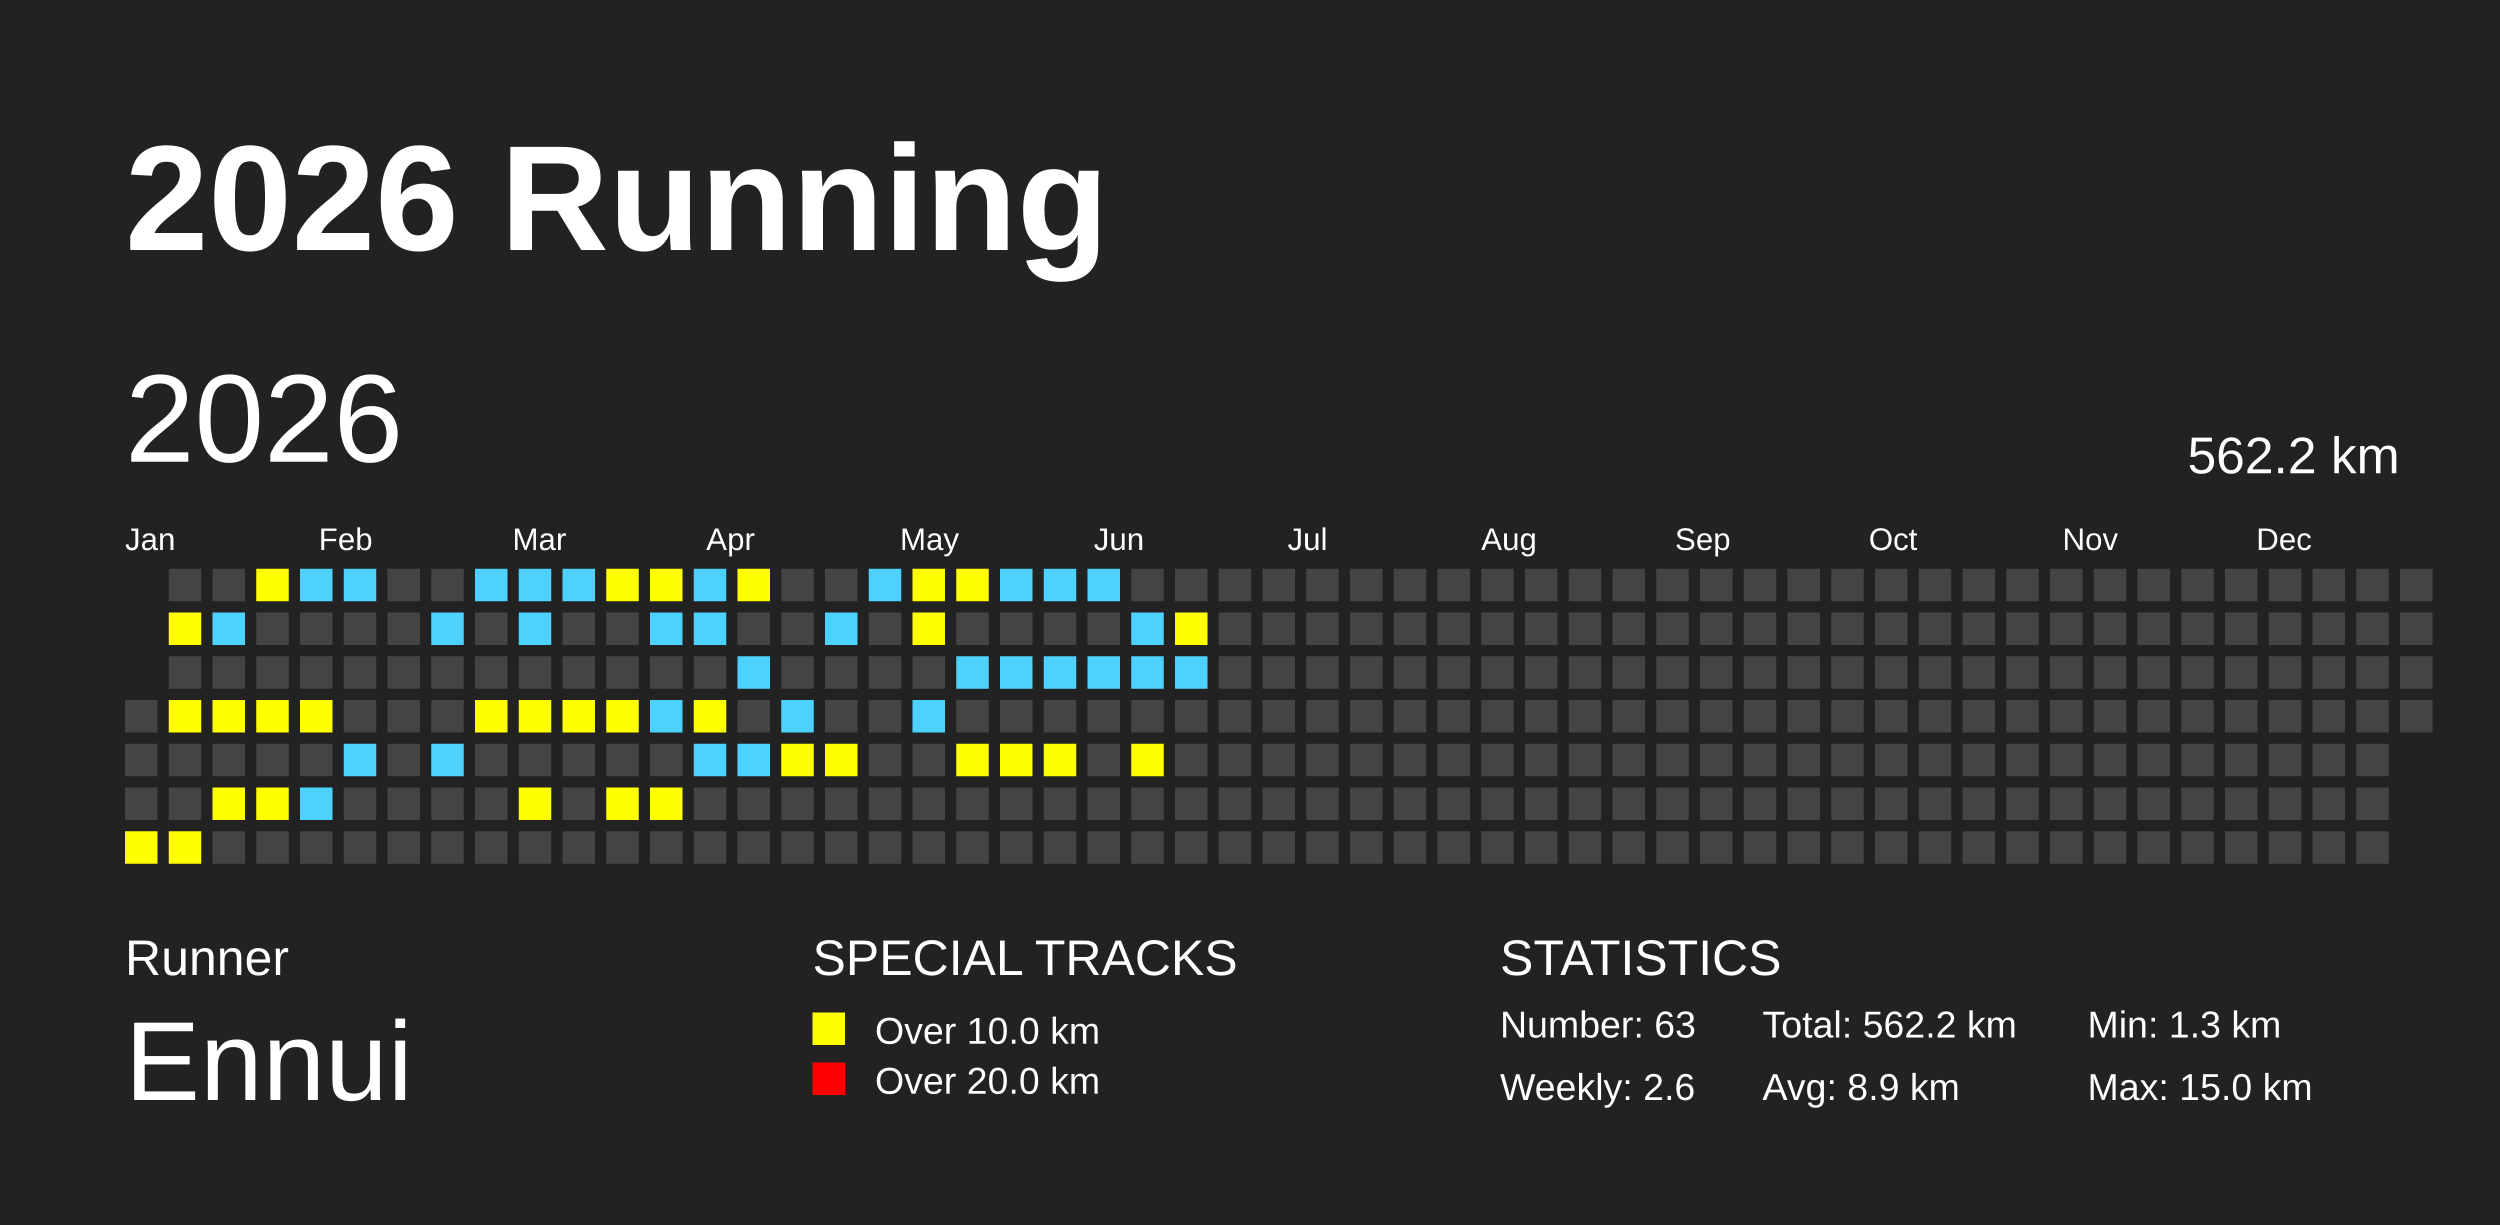
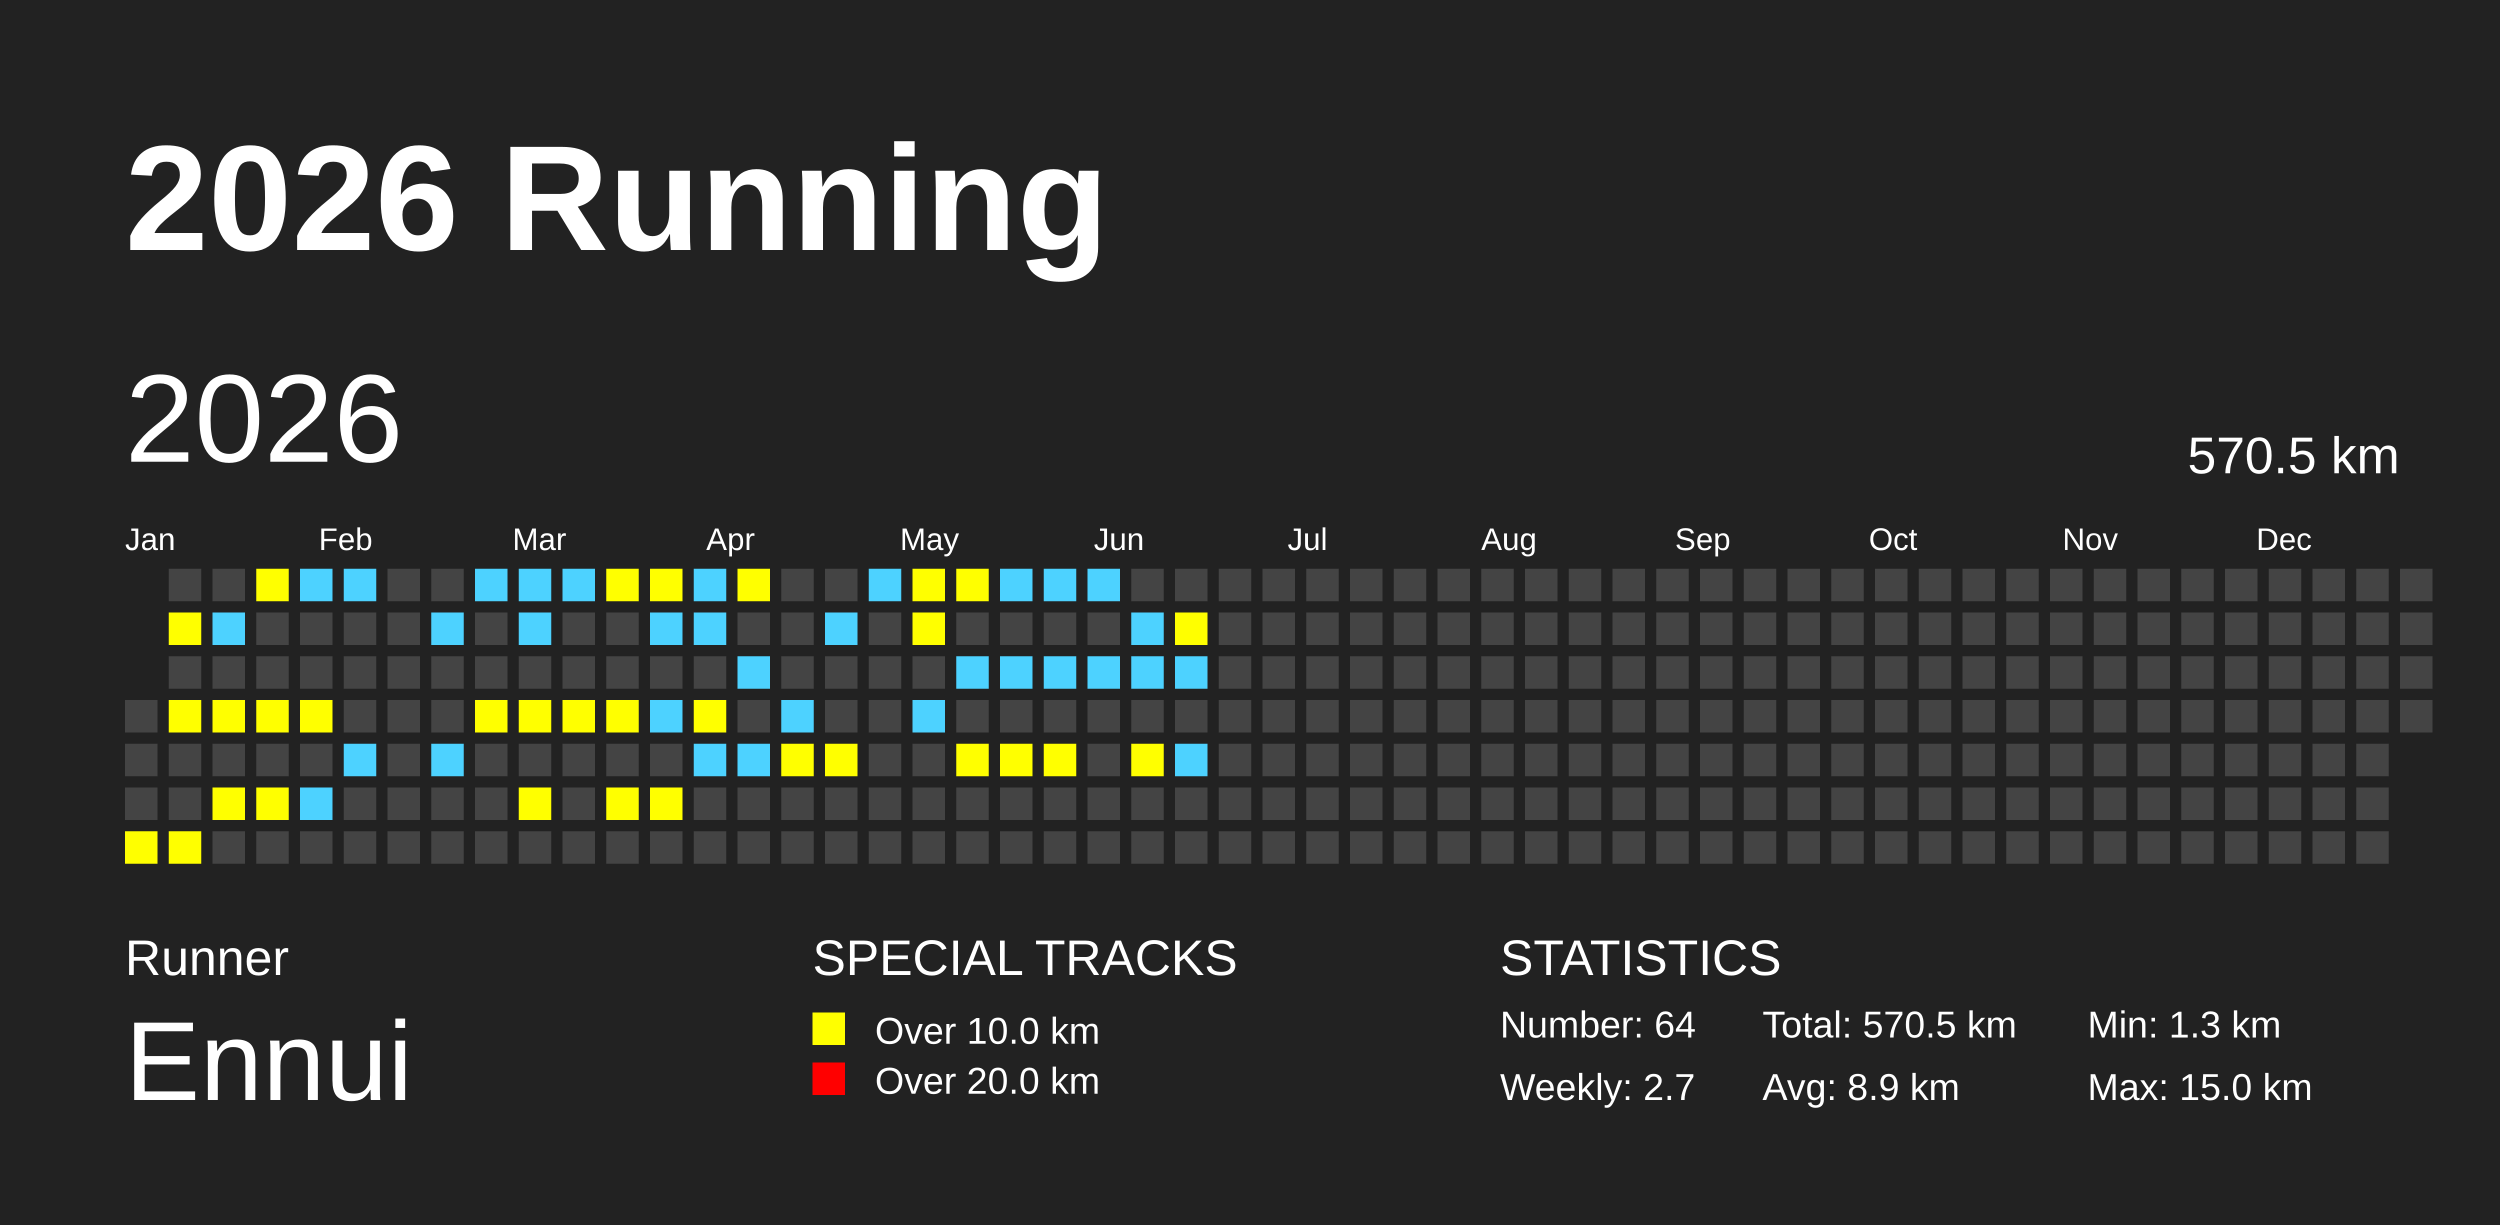
<svg xmlns="http://www.w3.org/2000/svg" baseProfile="full" height="98mm" version="1.1" viewBox="0,0,200,98" width="200mm">
  <defs />
  <rect fill="#222222" height="98" width="200" x="0" y="0" />
  <text fill="#FFFFFF" style="font-size:12px; font-family:Arial; font-weight:bold;" x="10" y="20">2026 Running</text>
  <text fill="#FFFFFF" style="font-size:4px; font-family:Arial" x="10" y="78">Runner</text>
  <text fill="#FFFFFF" style="font-size:9px; font-family:Arial" x="10" y="88">Ennui</text>
  <text fill="#FFFFFF" style="font-size:4px; font-family:Arial" x="65" y="78">SPECIAL TRACKS</text>
  <rect fill="yellow" height="2.6" width="2.6" x="65" y="81" />
  <text fill="#FFFFFF" style="font-size:3px; font-family:Arial" x="70" y="83.5">Over 10.0 km</text>
  <rect fill="red" height="2.6" width="2.6" x="65" y="85" />
  <text fill="#FFFFFF" style="font-size:3px; font-family:Arial" x="70" y="87.5">Over 20.0 km</text>
  <text fill="#FFFFFF" style="font-size:4px; font-family:Arial" x="120" y="78">STATISTICS</text>
-   <text fill="#FFFFFF" style="font-size:3px; font-family:Arial" x="120" y="83">Number: 63</text>
-   <text fill="#FFFFFF" style="font-size:3px; font-family:Arial" x="120" y="88">Weekly: 2.6</text>
-   <text fill="#FFFFFF" style="font-size:3px; font-family:Arial" x="141" y="83">Total: 562.2 km</text>
+   <text fill="#FFFFFF" style="font-size:3px; font-family:Arial" x="120" y="83">Number: 64</text>
+   <text fill="#FFFFFF" style="font-size:3px; font-family:Arial" x="120" y="88">Weekly: 2.7</text>
+   <text fill="#FFFFFF" style="font-size:3px; font-family:Arial" x="141" y="83">Total: 570.5 km</text>
  <text fill="#FFFFFF" style="font-size:3px; font-family:Arial" x="141" y="88">Avg: 8.9 km</text>
  <text fill="#FFFFFF" style="font-size:3px; font-family:Arial" x="167" y="83">Min: 1.3 km</text>
  <text fill="#FFFFFF" style="font-size:3px; font-family:Arial" x="167" y="88">Max: 15.0 km</text>
  <text dominant-baseline="hanging" fill="#FFFFFF" style="font-size:10.0px; font-family:Arial;" x="10" y="30">2026</text>
-   <text dominant-baseline="hanging" fill="#FFFFFF" style="font-size:4.125px; font-family:Arial;" x="175" y="35">562.2 km</text>
+   <text dominant-baseline="hanging" fill="#FFFFFF" style="font-size:4.125px; font-family:Arial;" x="175" y="35">570.5 km</text>
  <text fill="#FFFFFF" style="font-size:2.5px; font-family:Arial" x="10.0" y="44">Jan</text>
  <text fill="#FFFFFF" style="font-size:2.5px; font-family:Arial" x="25.5" y="44">Feb</text>
  <text fill="#FFFFFF" style="font-size:2.5px; font-family:Arial" x="41.0" y="44">Mar</text>
  <text fill="#FFFFFF" style="font-size:2.5px; font-family:Arial" x="56.5" y="44">Apr</text>
  <text fill="#FFFFFF" style="font-size:2.5px; font-family:Arial" x="72.0" y="44">May</text>
  <text fill="#FFFFFF" style="font-size:2.5px; font-family:Arial" x="87.5" y="44">Jun</text>
  <text fill="#FFFFFF" style="font-size:2.5px; font-family:Arial" x="103.0" y="44">Jul</text>
  <text fill="#FFFFFF" style="font-size:2.5px; font-family:Arial" x="118.5" y="44">Aug</text>
  <text fill="#FFFFFF" style="font-size:2.5px; font-family:Arial" x="134.0" y="44">Sep</text>
  <text fill="#FFFFFF" style="font-size:2.5px; font-family:Arial" x="149.5" y="44">Oct</text>
  <text fill="#FFFFFF" style="font-size:2.5px; font-family:Arial" x="165.0" y="44">Nov</text>
  <text fill="#FFFFFF" style="font-size:2.5px; font-family:Arial" x="180.5" y="44">Dec</text>
  <rect fill="#444444" height="2.6" width="2.6" x="10.0" y="56.0" />
  <rect fill="#444444" height="2.6" width="2.6" x="10.0" y="59.5" />
  <rect fill="#444444" height="2.6" width="2.6" x="10.0" y="63.0" />
  <rect fill="yellow" height="2.6" width="2.6" x="10.0" y="66.5" />
  <rect fill="#444444" height="2.6" width="2.6" x="13.5" y="45.5" />
  <rect fill="yellow" height="2.6" width="2.6" x="13.5" y="49.0" />
  <rect fill="#444444" height="2.6" width="2.6" x="13.5" y="52.5" />
  <rect fill="yellow" height="2.6" width="2.6" x="13.5" y="56.0" />
  <rect fill="#444444" height="2.6" width="2.6" x="13.5" y="59.5" />
  <rect fill="#444444" height="2.6" width="2.6" x="13.5" y="63.0" />
  <rect fill="yellow" height="2.6" width="2.6" x="13.5" y="66.5" />
  <rect fill="#444444" height="2.6" width="2.6" x="17.0" y="45.5" />
  <rect fill="#4DD2FF" height="2.6" width="2.6" x="17.0" y="49.0" />
  <rect fill="#444444" height="2.6" width="2.6" x="17.0" y="52.5" />
  <rect fill="yellow" height="2.6" width="2.6" x="17.0" y="56.0" />
  <rect fill="#444444" height="2.6" width="2.6" x="17.0" y="59.5" />
  <rect fill="yellow" height="2.6" width="2.6" x="17.0" y="63.0" />
  <rect fill="#444444" height="2.6" width="2.6" x="17.0" y="66.5" />
  <rect fill="yellow" height="2.6" width="2.6" x="20.5" y="45.5" />
  <rect fill="#444444" height="2.6" width="2.6" x="20.5" y="49.0" />
  <rect fill="#444444" height="2.6" width="2.6" x="20.5" y="52.5" />
  <rect fill="yellow" height="2.6" width="2.6" x="20.5" y="56.0" />
  <rect fill="#444444" height="2.6" width="2.6" x="20.5" y="59.5" />
  <rect fill="yellow" height="2.6" width="2.6" x="20.5" y="63.0" />
  <rect fill="#444444" height="2.6" width="2.6" x="20.5" y="66.5" />
  <rect fill="#4DD2FF" height="2.6" width="2.6" x="24.0" y="45.5" />
  <rect fill="#444444" height="2.6" width="2.6" x="24.0" y="49.0" />
  <rect fill="#444444" height="2.6" width="2.6" x="24.0" y="52.5" />
  <rect fill="yellow" height="2.6" width="2.6" x="24.0" y="56.0" />
  <rect fill="#444444" height="2.6" width="2.6" x="24.0" y="59.5" />
  <rect fill="#4DD2FF" height="2.6" width="2.6" x="24.0" y="63.0" />
  <rect fill="#444444" height="2.6" width="2.6" x="24.0" y="66.5" />
  <rect fill="#4DD2FF" height="2.6" width="2.6" x="27.5" y="45.5" />
  <rect fill="#444444" height="2.6" width="2.6" x="27.5" y="49.0" />
  <rect fill="#444444" height="2.6" width="2.6" x="27.5" y="52.5" />
  <rect fill="#444444" height="2.6" width="2.6" x="27.5" y="56.0" />
  <rect fill="#4DD2FF" height="2.6" width="2.6" x="27.5" y="59.5" />
  <rect fill="#444444" height="2.6" width="2.6" x="27.5" y="63.0" />
  <rect fill="#444444" height="2.6" width="2.6" x="27.5" y="66.5" />
  <rect fill="#444444" height="2.6" width="2.6" x="31.0" y="45.5" />
  <rect fill="#444444" height="2.6" width="2.6" x="31.0" y="49.0" />
  <rect fill="#444444" height="2.6" width="2.6" x="31.0" y="52.5" />
  <rect fill="#444444" height="2.6" width="2.6" x="31.0" y="56.0" />
  <rect fill="#444444" height="2.6" width="2.6" x="31.0" y="59.5" />
  <rect fill="#444444" height="2.6" width="2.6" x="31.0" y="63.0" />
  <rect fill="#444444" height="2.6" width="2.6" x="31.0" y="66.5" />
  <rect fill="#444444" height="2.6" width="2.6" x="34.5" y="45.5" />
  <rect fill="#4DD2FF" height="2.6" width="2.6" x="34.5" y="49.0" />
  <rect fill="#444444" height="2.6" width="2.6" x="34.5" y="52.5" />
  <rect fill="#444444" height="2.6" width="2.6" x="34.5" y="56.0" />
  <rect fill="#4DD2FF" height="2.6" width="2.6" x="34.5" y="59.5" />
  <rect fill="#444444" height="2.6" width="2.6" x="34.5" y="63.0" />
  <rect fill="#444444" height="2.6" width="2.6" x="34.5" y="66.5" />
  <rect fill="#4DD2FF" height="2.6" width="2.6" x="38.0" y="45.5" />
  <rect fill="#444444" height="2.6" width="2.6" x="38.0" y="49.0" />
  <rect fill="#444444" height="2.6" width="2.6" x="38.0" y="52.5" />
  <rect fill="yellow" height="2.6" width="2.6" x="38.0" y="56.0" />
  <rect fill="#444444" height="2.6" width="2.6" x="38.0" y="59.5" />
  <rect fill="#444444" height="2.6" width="2.6" x="38.0" y="63.0" />
  <rect fill="#444444" height="2.6" width="2.6" x="38.0" y="66.5" />
  <rect fill="#4DD2FF" height="2.6" width="2.6" x="41.5" y="45.5" />
  <rect fill="#4DD2FF" height="2.6" width="2.6" x="41.5" y="49.0" />
  <rect fill="#444444" height="2.6" width="2.6" x="41.5" y="52.5" />
  <rect fill="yellow" height="2.6" width="2.6" x="41.5" y="56.0" />
  <rect fill="#444444" height="2.6" width="2.6" x="41.5" y="59.5" />
  <rect fill="yellow" height="2.6" width="2.6" x="41.5" y="63.0" />
  <rect fill="#444444" height="2.6" width="2.6" x="41.5" y="66.5" />
  <rect fill="#4DD2FF" height="2.6" width="2.6" x="45.0" y="45.5" />
  <rect fill="#444444" height="2.6" width="2.6" x="45.0" y="49.0" />
  <rect fill="#444444" height="2.6" width="2.6" x="45.0" y="52.5" />
  <rect fill="yellow" height="2.6" width="2.6" x="45.0" y="56.0" />
  <rect fill="#444444" height="2.6" width="2.6" x="45.0" y="59.5" />
  <rect fill="#444444" height="2.6" width="2.6" x="45.0" y="63.0" />
  <rect fill="#444444" height="2.6" width="2.6" x="45.0" y="66.5" />
  <rect fill="yellow" height="2.6" width="2.6" x="48.5" y="45.5" />
  <rect fill="#444444" height="2.6" width="2.6" x="48.5" y="49.0" />
  <rect fill="#444444" height="2.6" width="2.6" x="48.5" y="52.5" />
  <rect fill="yellow" height="2.6" width="2.6" x="48.5" y="56.0" />
  <rect fill="#444444" height="2.6" width="2.6" x="48.5" y="59.5" />
  <rect fill="yellow" height="2.6" width="2.6" x="48.5" y="63.0" />
  <rect fill="#444444" height="2.6" width="2.6" x="48.5" y="66.5" />
  <rect fill="yellow" height="2.6" width="2.6" x="52.0" y="45.5" />
  <rect fill="#4DD2FF" height="2.6" width="2.6" x="52.0" y="49.0" />
  <rect fill="#444444" height="2.6" width="2.6" x="52.0" y="52.5" />
  <rect fill="#4DD2FF" height="2.6" width="2.6" x="52.0" y="56.0" />
  <rect fill="#444444" height="2.6" width="2.6" x="52.0" y="59.5" />
  <rect fill="yellow" height="2.6" width="2.6" x="52.0" y="63.0" />
  <rect fill="#444444" height="2.6" width="2.6" x="52.0" y="66.5" />
  <rect fill="#4DD2FF" height="2.6" width="2.6" x="55.5" y="45.5" />
  <rect fill="#4DD2FF" height="2.6" width="2.6" x="55.5" y="49.0" />
  <rect fill="#444444" height="2.6" width="2.6" x="55.5" y="52.5" />
  <rect fill="yellow" height="2.6" width="2.6" x="55.5" y="56.0" />
  <rect fill="#4DD2FF" height="2.6" width="2.6" x="55.5" y="59.5" />
  <rect fill="#444444" height="2.6" width="2.6" x="55.5" y="63.0" />
  <rect fill="#444444" height="2.6" width="2.6" x="55.5" y="66.5" />
  <rect fill="yellow" height="2.6" width="2.6" x="59.0" y="45.5" />
  <rect fill="#444444" height="2.6" width="2.6" x="59.0" y="49.0" />
  <rect fill="#4DD2FF" height="2.6" width="2.6" x="59.0" y="52.5" />
  <rect fill="#444444" height="2.6" width="2.6" x="59.0" y="56.0" />
  <rect fill="#4DD2FF" height="2.6" width="2.6" x="59.0" y="59.5" />
  <rect fill="#444444" height="2.6" width="2.6" x="59.0" y="63.0" />
  <rect fill="#444444" height="2.6" width="2.6" x="59.0" y="66.5" />
  <rect fill="#444444" height="2.6" width="2.6" x="62.5" y="45.5" />
  <rect fill="#444444" height="2.6" width="2.6" x="62.5" y="49.0" />
  <rect fill="#444444" height="2.6" width="2.6" x="62.5" y="52.5" />
  <rect fill="#4DD2FF" height="2.6" width="2.6" x="62.5" y="56.0" />
  <rect fill="yellow" height="2.6" width="2.6" x="62.5" y="59.5" />
  <rect fill="#444444" height="2.6" width="2.6" x="62.5" y="63.0" />
  <rect fill="#444444" height="2.6" width="2.6" x="62.5" y="66.5" />
  <rect fill="#444444" height="2.6" width="2.6" x="66.0" y="45.5" />
  <rect fill="#4DD2FF" height="2.6" width="2.6" x="66.0" y="49.0" />
  <rect fill="#444444" height="2.6" width="2.6" x="66.0" y="52.5" />
  <rect fill="#444444" height="2.6" width="2.6" x="66.0" y="56.0" />
  <rect fill="yellow" height="2.6" width="2.6" x="66.0" y="59.5" />
  <rect fill="#444444" height="2.6" width="2.6" x="66.0" y="63.0" />
  <rect fill="#444444" height="2.6" width="2.6" x="66.0" y="66.5" />
  <rect fill="#4DD2FF" height="2.6" width="2.6" x="69.5" y="45.5" />
  <rect fill="#444444" height="2.6" width="2.6" x="69.5" y="49.0" />
  <rect fill="#444444" height="2.6" width="2.6" x="69.5" y="52.5" />
  <rect fill="#444444" height="2.6" width="2.6" x="69.5" y="56.0" />
  <rect fill="#444444" height="2.6" width="2.6" x="69.5" y="59.5" />
  <rect fill="#444444" height="2.6" width="2.6" x="69.5" y="63.0" />
  <rect fill="#444444" height="2.6" width="2.6" x="69.5" y="66.5" />
  <rect fill="yellow" height="2.6" width="2.6" x="73.0" y="45.5" />
  <rect fill="yellow" height="2.6" width="2.6" x="73.0" y="49.0" />
  <rect fill="#444444" height="2.6" width="2.6" x="73.0" y="52.5" />
  <rect fill="#4DD2FF" height="2.6" width="2.6" x="73.0" y="56.0" />
  <rect fill="#444444" height="2.6" width="2.6" x="73.0" y="59.5" />
  <rect fill="#444444" height="2.6" width="2.6" x="73.0" y="63.0" />
  <rect fill="#444444" height="2.6" width="2.6" x="73.0" y="66.5" />
  <rect fill="yellow" height="2.6" width="2.6" x="76.5" y="45.5" />
  <rect fill="#444444" height="2.6" width="2.6" x="76.5" y="49.0" />
  <rect fill="#4DD2FF" height="2.6" width="2.6" x="76.5" y="52.5" />
  <rect fill="#444444" height="2.6" width="2.6" x="76.5" y="56.0" />
  <rect fill="yellow" height="2.6" width="2.6" x="76.5" y="59.5" />
  <rect fill="#444444" height="2.6" width="2.6" x="76.5" y="63.0" />
  <rect fill="#444444" height="2.6" width="2.6" x="76.5" y="66.5" />
  <rect fill="#4DD2FF" height="2.6" width="2.6" x="80.0" y="45.5" />
  <rect fill="#444444" height="2.6" width="2.6" x="80.0" y="49.0" />
  <rect fill="#4DD2FF" height="2.6" width="2.6" x="80.0" y="52.5" />
  <rect fill="#444444" height="2.6" width="2.6" x="80.0" y="56.0" />
  <rect fill="yellow" height="2.6" width="2.6" x="80.0" y="59.5" />
  <rect fill="#444444" height="2.6" width="2.6" x="80.0" y="63.0" />
  <rect fill="#444444" height="2.6" width="2.6" x="80.0" y="66.5" />
  <rect fill="#4DD2FF" height="2.6" width="2.6" x="83.5" y="45.5" />
  <rect fill="#444444" height="2.6" width="2.6" x="83.5" y="49.0" />
  <rect fill="#4DD2FF" height="2.6" width="2.6" x="83.5" y="52.5" />
  <rect fill="#444444" height="2.6" width="2.6" x="83.5" y="56.0" />
  <rect fill="yellow" height="2.6" width="2.6" x="83.5" y="59.5" />
  <rect fill="#444444" height="2.6" width="2.6" x="83.5" y="63.0" />
  <rect fill="#444444" height="2.6" width="2.6" x="83.5" y="66.5" />
  <rect fill="#4DD2FF" height="2.6" width="2.6" x="87.0" y="45.5" />
  <rect fill="#444444" height="2.6" width="2.6" x="87.0" y="49.0" />
  <rect fill="#4DD2FF" height="2.6" width="2.6" x="87.0" y="52.5" />
  <rect fill="#444444" height="2.6" width="2.6" x="87.0" y="56.0" />
  <rect fill="#444444" height="2.6" width="2.6" x="87.0" y="59.5" />
  <rect fill="#444444" height="2.6" width="2.6" x="87.0" y="63.0" />
  <rect fill="#444444" height="2.6" width="2.6" x="87.0" y="66.5" />
  <rect fill="#444444" height="2.6" width="2.6" x="90.5" y="45.5" />
  <rect fill="#4DD2FF" height="2.6" width="2.6" x="90.5" y="49.0" />
  <rect fill="#4DD2FF" height="2.6" width="2.6" x="90.5" y="52.5" />
  <rect fill="#444444" height="2.6" width="2.6" x="90.5" y="56.0" />
  <rect fill="yellow" height="2.6" width="2.6" x="90.5" y="59.5" />
  <rect fill="#444444" height="2.6" width="2.6" x="90.5" y="63.0" />
  <rect fill="#444444" height="2.6" width="2.6" x="90.5" y="66.5" />
  <rect fill="#444444" height="2.6" width="2.6" x="94.0" y="45.5" />
  <rect fill="yellow" height="2.6" width="2.6" x="94.0" y="49.0" />
  <rect fill="#4DD2FF" height="2.6" width="2.6" x="94.0" y="52.5" />
  <rect fill="#444444" height="2.6" width="2.6" x="94.0" y="56.0" />
-   <rect fill="#444444" height="2.6" width="2.6" x="94.0" y="59.5" />
+   <rect fill="#4DD2FF" height="2.6" width="2.6" x="94.0" y="59.5" />
  <rect fill="#444444" height="2.6" width="2.6" x="94.0" y="63.0" />
  <rect fill="#444444" height="2.6" width="2.6" x="94.0" y="66.5" />
  <rect fill="#444444" height="2.6" width="2.6" x="97.5" y="45.5" />
  <rect fill="#444444" height="2.6" width="2.6" x="97.5" y="49.0" />
  <rect fill="#444444" height="2.6" width="2.6" x="97.5" y="52.5" />
  <rect fill="#444444" height="2.6" width="2.6" x="97.5" y="56.0" />
  <rect fill="#444444" height="2.6" width="2.6" x="97.5" y="59.5" />
  <rect fill="#444444" height="2.6" width="2.6" x="97.5" y="63.0" />
  <rect fill="#444444" height="2.6" width="2.6" x="97.5" y="66.5" />
  <rect fill="#444444" height="2.6" width="2.6" x="101.0" y="45.5" />
  <rect fill="#444444" height="2.6" width="2.6" x="101.0" y="49.0" />
  <rect fill="#444444" height="2.6" width="2.6" x="101.0" y="52.5" />
  <rect fill="#444444" height="2.6" width="2.6" x="101.0" y="56.0" />
  <rect fill="#444444" height="2.6" width="2.6" x="101.0" y="59.5" />
  <rect fill="#444444" height="2.6" width="2.6" x="101.0" y="63.0" />
  <rect fill="#444444" height="2.6" width="2.6" x="101.0" y="66.5" />
  <rect fill="#444444" height="2.6" width="2.6" x="104.5" y="45.5" />
  <rect fill="#444444" height="2.6" width="2.6" x="104.5" y="49.0" />
  <rect fill="#444444" height="2.6" width="2.6" x="104.5" y="52.5" />
  <rect fill="#444444" height="2.6" width="2.6" x="104.5" y="56.0" />
  <rect fill="#444444" height="2.6" width="2.6" x="104.5" y="59.5" />
  <rect fill="#444444" height="2.6" width="2.6" x="104.5" y="63.0" />
  <rect fill="#444444" height="2.6" width="2.6" x="104.5" y="66.5" />
  <rect fill="#444444" height="2.6" width="2.6" x="108.0" y="45.5" />
  <rect fill="#444444" height="2.6" width="2.6" x="108.0" y="49.0" />
  <rect fill="#444444" height="2.6" width="2.6" x="108.0" y="52.5" />
  <rect fill="#444444" height="2.6" width="2.6" x="108.0" y="56.0" />
  <rect fill="#444444" height="2.6" width="2.6" x="108.0" y="59.5" />
  <rect fill="#444444" height="2.6" width="2.6" x="108.0" y="63.0" />
  <rect fill="#444444" height="2.6" width="2.6" x="108.0" y="66.5" />
  <rect fill="#444444" height="2.6" width="2.6" x="111.5" y="45.5" />
  <rect fill="#444444" height="2.6" width="2.6" x="111.5" y="49.0" />
  <rect fill="#444444" height="2.6" width="2.6" x="111.5" y="52.5" />
  <rect fill="#444444" height="2.6" width="2.6" x="111.5" y="56.0" />
  <rect fill="#444444" height="2.6" width="2.6" x="111.5" y="59.5" />
  <rect fill="#444444" height="2.6" width="2.6" x="111.5" y="63.0" />
  <rect fill="#444444" height="2.6" width="2.6" x="111.5" y="66.5" />
  <rect fill="#444444" height="2.6" width="2.6" x="115.0" y="45.5" />
  <rect fill="#444444" height="2.6" width="2.6" x="115.0" y="49.0" />
  <rect fill="#444444" height="2.6" width="2.6" x="115.0" y="52.5" />
  <rect fill="#444444" height="2.6" width="2.6" x="115.0" y="56.0" />
  <rect fill="#444444" height="2.6" width="2.6" x="115.0" y="59.5" />
  <rect fill="#444444" height="2.6" width="2.6" x="115.0" y="63.0" />
  <rect fill="#444444" height="2.6" width="2.6" x="115.0" y="66.5" />
  <rect fill="#444444" height="2.6" width="2.6" x="118.5" y="45.5" />
  <rect fill="#444444" height="2.6" width="2.6" x="118.5" y="49.0" />
  <rect fill="#444444" height="2.6" width="2.6" x="118.5" y="52.5" />
  <rect fill="#444444" height="2.6" width="2.6" x="118.5" y="56.0" />
  <rect fill="#444444" height="2.6" width="2.6" x="118.5" y="59.5" />
  <rect fill="#444444" height="2.6" width="2.6" x="118.5" y="63.0" />
  <rect fill="#444444" height="2.6" width="2.6" x="118.5" y="66.5" />
  <rect fill="#444444" height="2.6" width="2.6" x="122.0" y="45.5" />
  <rect fill="#444444" height="2.6" width="2.6" x="122.0" y="49.0" />
  <rect fill="#444444" height="2.6" width="2.6" x="122.0" y="52.5" />
  <rect fill="#444444" height="2.6" width="2.6" x="122.0" y="56.0" />
  <rect fill="#444444" height="2.6" width="2.6" x="122.0" y="59.5" />
  <rect fill="#444444" height="2.6" width="2.6" x="122.0" y="63.0" />
  <rect fill="#444444" height="2.6" width="2.6" x="122.0" y="66.5" />
  <rect fill="#444444" height="2.6" width="2.6" x="125.5" y="45.5" />
  <rect fill="#444444" height="2.6" width="2.6" x="125.5" y="49.0" />
  <rect fill="#444444" height="2.6" width="2.6" x="125.5" y="52.5" />
  <rect fill="#444444" height="2.6" width="2.6" x="125.5" y="56.0" />
  <rect fill="#444444" height="2.6" width="2.6" x="125.5" y="59.5" />
  <rect fill="#444444" height="2.6" width="2.6" x="125.5" y="63.0" />
  <rect fill="#444444" height="2.6" width="2.6" x="125.5" y="66.5" />
  <rect fill="#444444" height="2.6" width="2.6" x="129.0" y="45.5" />
  <rect fill="#444444" height="2.6" width="2.6" x="129.0" y="49.0" />
  <rect fill="#444444" height="2.6" width="2.6" x="129.0" y="52.5" />
  <rect fill="#444444" height="2.6" width="2.6" x="129.0" y="56.0" />
  <rect fill="#444444" height="2.6" width="2.6" x="129.0" y="59.5" />
  <rect fill="#444444" height="2.6" width="2.6" x="129.0" y="63.0" />
  <rect fill="#444444" height="2.6" width="2.6" x="129.0" y="66.5" />
  <rect fill="#444444" height="2.6" width="2.6" x="132.5" y="45.5" />
  <rect fill="#444444" height="2.6" width="2.6" x="132.5" y="49.0" />
  <rect fill="#444444" height="2.6" width="2.6" x="132.5" y="52.5" />
  <rect fill="#444444" height="2.6" width="2.6" x="132.5" y="56.0" />
  <rect fill="#444444" height="2.6" width="2.6" x="132.5" y="59.5" />
  <rect fill="#444444" height="2.6" width="2.6" x="132.5" y="63.0" />
  <rect fill="#444444" height="2.6" width="2.6" x="132.5" y="66.5" />
  <rect fill="#444444" height="2.6" width="2.6" x="136.0" y="45.5" />
  <rect fill="#444444" height="2.6" width="2.6" x="136.0" y="49.0" />
  <rect fill="#444444" height="2.6" width="2.6" x="136.0" y="52.5" />
  <rect fill="#444444" height="2.6" width="2.6" x="136.0" y="56.0" />
  <rect fill="#444444" height="2.6" width="2.6" x="136.0" y="59.5" />
  <rect fill="#444444" height="2.6" width="2.6" x="136.0" y="63.0" />
  <rect fill="#444444" height="2.6" width="2.6" x="136.0" y="66.5" />
  <rect fill="#444444" height="2.6" width="2.6" x="139.5" y="45.5" />
  <rect fill="#444444" height="2.6" width="2.6" x="139.5" y="49.0" />
  <rect fill="#444444" height="2.6" width="2.6" x="139.5" y="52.5" />
  <rect fill="#444444" height="2.6" width="2.6" x="139.5" y="56.0" />
  <rect fill="#444444" height="2.6" width="2.6" x="139.5" y="59.5" />
  <rect fill="#444444" height="2.6" width="2.6" x="139.5" y="63.0" />
  <rect fill="#444444" height="2.6" width="2.6" x="139.5" y="66.5" />
  <rect fill="#444444" height="2.6" width="2.6" x="143.0" y="45.5" />
  <rect fill="#444444" height="2.6" width="2.6" x="143.0" y="49.0" />
  <rect fill="#444444" height="2.6" width="2.6" x="143.0" y="52.5" />
  <rect fill="#444444" height="2.6" width="2.6" x="143.0" y="56.0" />
  <rect fill="#444444" height="2.6" width="2.6" x="143.0" y="59.5" />
  <rect fill="#444444" height="2.6" width="2.6" x="143.0" y="63.0" />
  <rect fill="#444444" height="2.6" width="2.6" x="143.0" y="66.5" />
  <rect fill="#444444" height="2.6" width="2.6" x="146.5" y="45.5" />
  <rect fill="#444444" height="2.6" width="2.6" x="146.5" y="49.0" />
  <rect fill="#444444" height="2.6" width="2.6" x="146.5" y="52.5" />
  <rect fill="#444444" height="2.6" width="2.6" x="146.5" y="56.0" />
  <rect fill="#444444" height="2.6" width="2.6" x="146.5" y="59.5" />
  <rect fill="#444444" height="2.6" width="2.6" x="146.5" y="63.0" />
  <rect fill="#444444" height="2.6" width="2.6" x="146.5" y="66.5" />
  <rect fill="#444444" height="2.6" width="2.6" x="150.0" y="45.5" />
  <rect fill="#444444" height="2.6" width="2.6" x="150.0" y="49.0" />
  <rect fill="#444444" height="2.6" width="2.6" x="150.0" y="52.5" />
  <rect fill="#444444" height="2.6" width="2.6" x="150.0" y="56.0" />
  <rect fill="#444444" height="2.6" width="2.6" x="150.0" y="59.5" />
  <rect fill="#444444" height="2.6" width="2.6" x="150.0" y="63.0" />
  <rect fill="#444444" height="2.6" width="2.6" x="150.0" y="66.5" />
  <rect fill="#444444" height="2.6" width="2.6" x="153.5" y="45.5" />
  <rect fill="#444444" height="2.6" width="2.6" x="153.5" y="49.0" />
  <rect fill="#444444" height="2.6" width="2.6" x="153.5" y="52.5" />
  <rect fill="#444444" height="2.6" width="2.6" x="153.5" y="56.0" />
  <rect fill="#444444" height="2.6" width="2.6" x="153.5" y="59.5" />
  <rect fill="#444444" height="2.6" width="2.6" x="153.5" y="63.0" />
  <rect fill="#444444" height="2.6" width="2.6" x="153.5" y="66.5" />
  <rect fill="#444444" height="2.6" width="2.6" x="157.0" y="45.5" />
  <rect fill="#444444" height="2.6" width="2.6" x="157.0" y="49.0" />
  <rect fill="#444444" height="2.6" width="2.6" x="157.0" y="52.5" />
  <rect fill="#444444" height="2.6" width="2.6" x="157.0" y="56.0" />
  <rect fill="#444444" height="2.6" width="2.6" x="157.0" y="59.5" />
  <rect fill="#444444" height="2.6" width="2.6" x="157.0" y="63.0" />
  <rect fill="#444444" height="2.6" width="2.6" x="157.0" y="66.5" />
  <rect fill="#444444" height="2.6" width="2.6" x="160.5" y="45.5" />
  <rect fill="#444444" height="2.6" width="2.6" x="160.5" y="49.0" />
  <rect fill="#444444" height="2.6" width="2.6" x="160.5" y="52.5" />
  <rect fill="#444444" height="2.6" width="2.6" x="160.5" y="56.0" />
  <rect fill="#444444" height="2.6" width="2.6" x="160.5" y="59.5" />
  <rect fill="#444444" height="2.6" width="2.6" x="160.5" y="63.0" />
  <rect fill="#444444" height="2.6" width="2.6" x="160.5" y="66.5" />
  <rect fill="#444444" height="2.6" width="2.6" x="164.0" y="45.5" />
  <rect fill="#444444" height="2.6" width="2.6" x="164.0" y="49.0" />
  <rect fill="#444444" height="2.6" width="2.6" x="164.0" y="52.5" />
  <rect fill="#444444" height="2.6" width="2.6" x="164.0" y="56.0" />
  <rect fill="#444444" height="2.6" width="2.6" x="164.0" y="59.5" />
  <rect fill="#444444" height="2.6" width="2.6" x="164.0" y="63.0" />
  <rect fill="#444444" height="2.6" width="2.6" x="164.0" y="66.5" />
  <rect fill="#444444" height="2.6" width="2.6" x="167.5" y="45.5" />
  <rect fill="#444444" height="2.6" width="2.6" x="167.5" y="49.0" />
  <rect fill="#444444" height="2.6" width="2.6" x="167.5" y="52.5" />
  <rect fill="#444444" height="2.6" width="2.6" x="167.5" y="56.0" />
  <rect fill="#444444" height="2.6" width="2.6" x="167.5" y="59.5" />
  <rect fill="#444444" height="2.6" width="2.6" x="167.5" y="63.0" />
  <rect fill="#444444" height="2.6" width="2.6" x="167.5" y="66.5" />
  <rect fill="#444444" height="2.6" width="2.6" x="171.0" y="45.5" />
  <rect fill="#444444" height="2.6" width="2.6" x="171.0" y="49.0" />
  <rect fill="#444444" height="2.6" width="2.6" x="171.0" y="52.5" />
  <rect fill="#444444" height="2.6" width="2.6" x="171.0" y="56.0" />
  <rect fill="#444444" height="2.6" width="2.6" x="171.0" y="59.5" />
  <rect fill="#444444" height="2.6" width="2.6" x="171.0" y="63.0" />
  <rect fill="#444444" height="2.6" width="2.6" x="171.0" y="66.5" />
  <rect fill="#444444" height="2.6" width="2.6" x="174.5" y="45.5" />
  <rect fill="#444444" height="2.6" width="2.6" x="174.5" y="49.0" />
  <rect fill="#444444" height="2.6" width="2.6" x="174.5" y="52.5" />
  <rect fill="#444444" height="2.6" width="2.6" x="174.5" y="56.0" />
  <rect fill="#444444" height="2.6" width="2.6" x="174.5" y="59.5" />
  <rect fill="#444444" height="2.6" width="2.6" x="174.5" y="63.0" />
  <rect fill="#444444" height="2.6" width="2.6" x="174.5" y="66.5" />
  <rect fill="#444444" height="2.6" width="2.6" x="178.0" y="45.5" />
  <rect fill="#444444" height="2.6" width="2.6" x="178.0" y="49.0" />
  <rect fill="#444444" height="2.6" width="2.6" x="178.0" y="52.5" />
  <rect fill="#444444" height="2.6" width="2.6" x="178.0" y="56.0" />
  <rect fill="#444444" height="2.6" width="2.6" x="178.0" y="59.5" />
  <rect fill="#444444" height="2.6" width="2.6" x="178.0" y="63.0" />
  <rect fill="#444444" height="2.6" width="2.6" x="178.0" y="66.5" />
  <rect fill="#444444" height="2.6" width="2.6" x="181.5" y="45.5" />
  <rect fill="#444444" height="2.6" width="2.6" x="181.5" y="49.0" />
  <rect fill="#444444" height="2.6" width="2.6" x="181.5" y="52.5" />
  <rect fill="#444444" height="2.6" width="2.6" x="181.5" y="56.0" />
  <rect fill="#444444" height="2.6" width="2.6" x="181.5" y="59.5" />
  <rect fill="#444444" height="2.6" width="2.6" x="181.5" y="63.0" />
  <rect fill="#444444" height="2.6" width="2.6" x="181.5" y="66.5" />
  <rect fill="#444444" height="2.6" width="2.6" x="185.0" y="45.5" />
  <rect fill="#444444" height="2.6" width="2.6" x="185.0" y="49.0" />
  <rect fill="#444444" height="2.6" width="2.6" x="185.0" y="52.5" />
  <rect fill="#444444" height="2.6" width="2.6" x="185.0" y="56.0" />
  <rect fill="#444444" height="2.6" width="2.6" x="185.0" y="59.5" />
  <rect fill="#444444" height="2.6" width="2.6" x="185.0" y="63.0" />
  <rect fill="#444444" height="2.6" width="2.6" x="185.0" y="66.5" />
  <rect fill="#444444" height="2.6" width="2.6" x="188.5" y="45.5" />
  <rect fill="#444444" height="2.6" width="2.6" x="188.5" y="49.0" />
  <rect fill="#444444" height="2.6" width="2.6" x="188.5" y="52.5" />
  <rect fill="#444444" height="2.6" width="2.6" x="188.5" y="56.0" />
  <rect fill="#444444" height="2.6" width="2.6" x="188.5" y="59.5" />
  <rect fill="#444444" height="2.6" width="2.6" x="188.5" y="63.0" />
  <rect fill="#444444" height="2.6" width="2.6" x="188.5" y="66.5" />
  <rect fill="#444444" height="2.6" width="2.6" x="192.0" y="45.5" />
  <rect fill="#444444" height="2.6" width="2.6" x="192.0" y="49.0" />
  <rect fill="#444444" height="2.6" width="2.6" x="192.0" y="52.5" />
  <rect fill="#444444" height="2.6" width="2.6" x="192.0" y="56.0" />
</svg>
